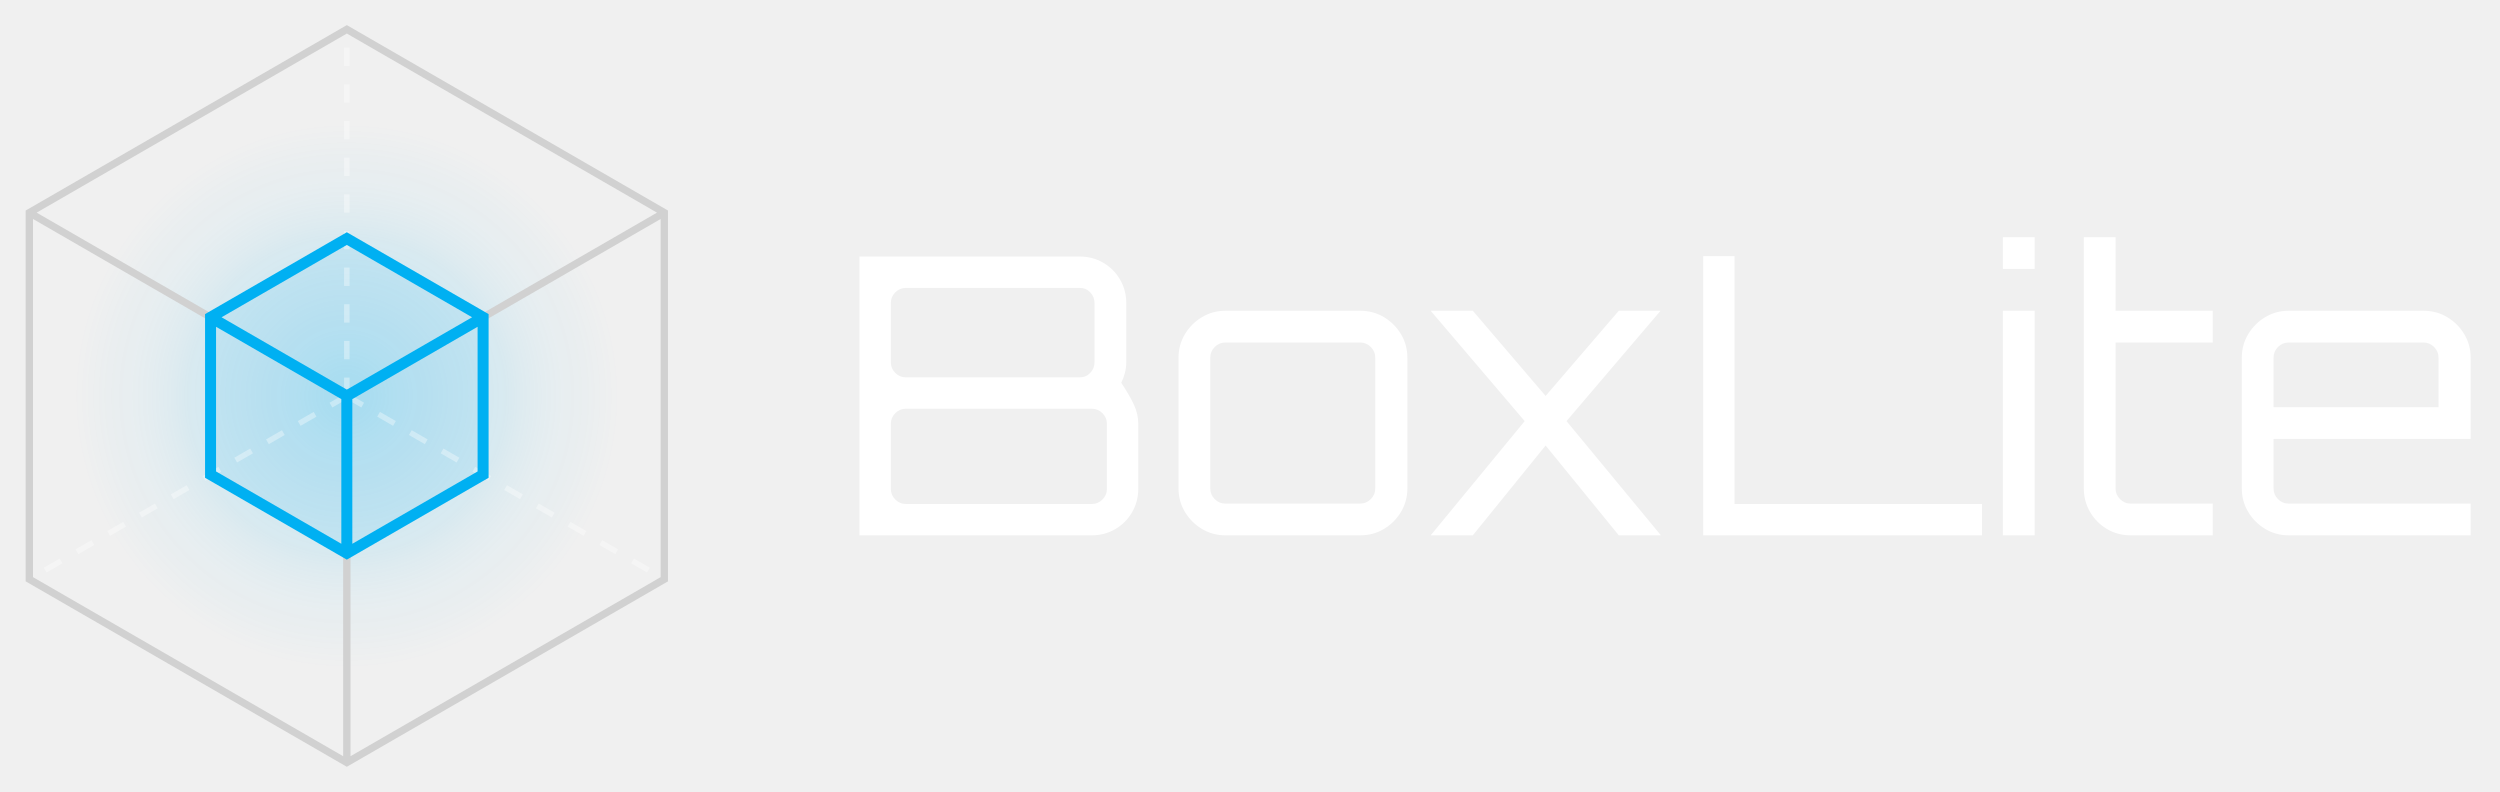
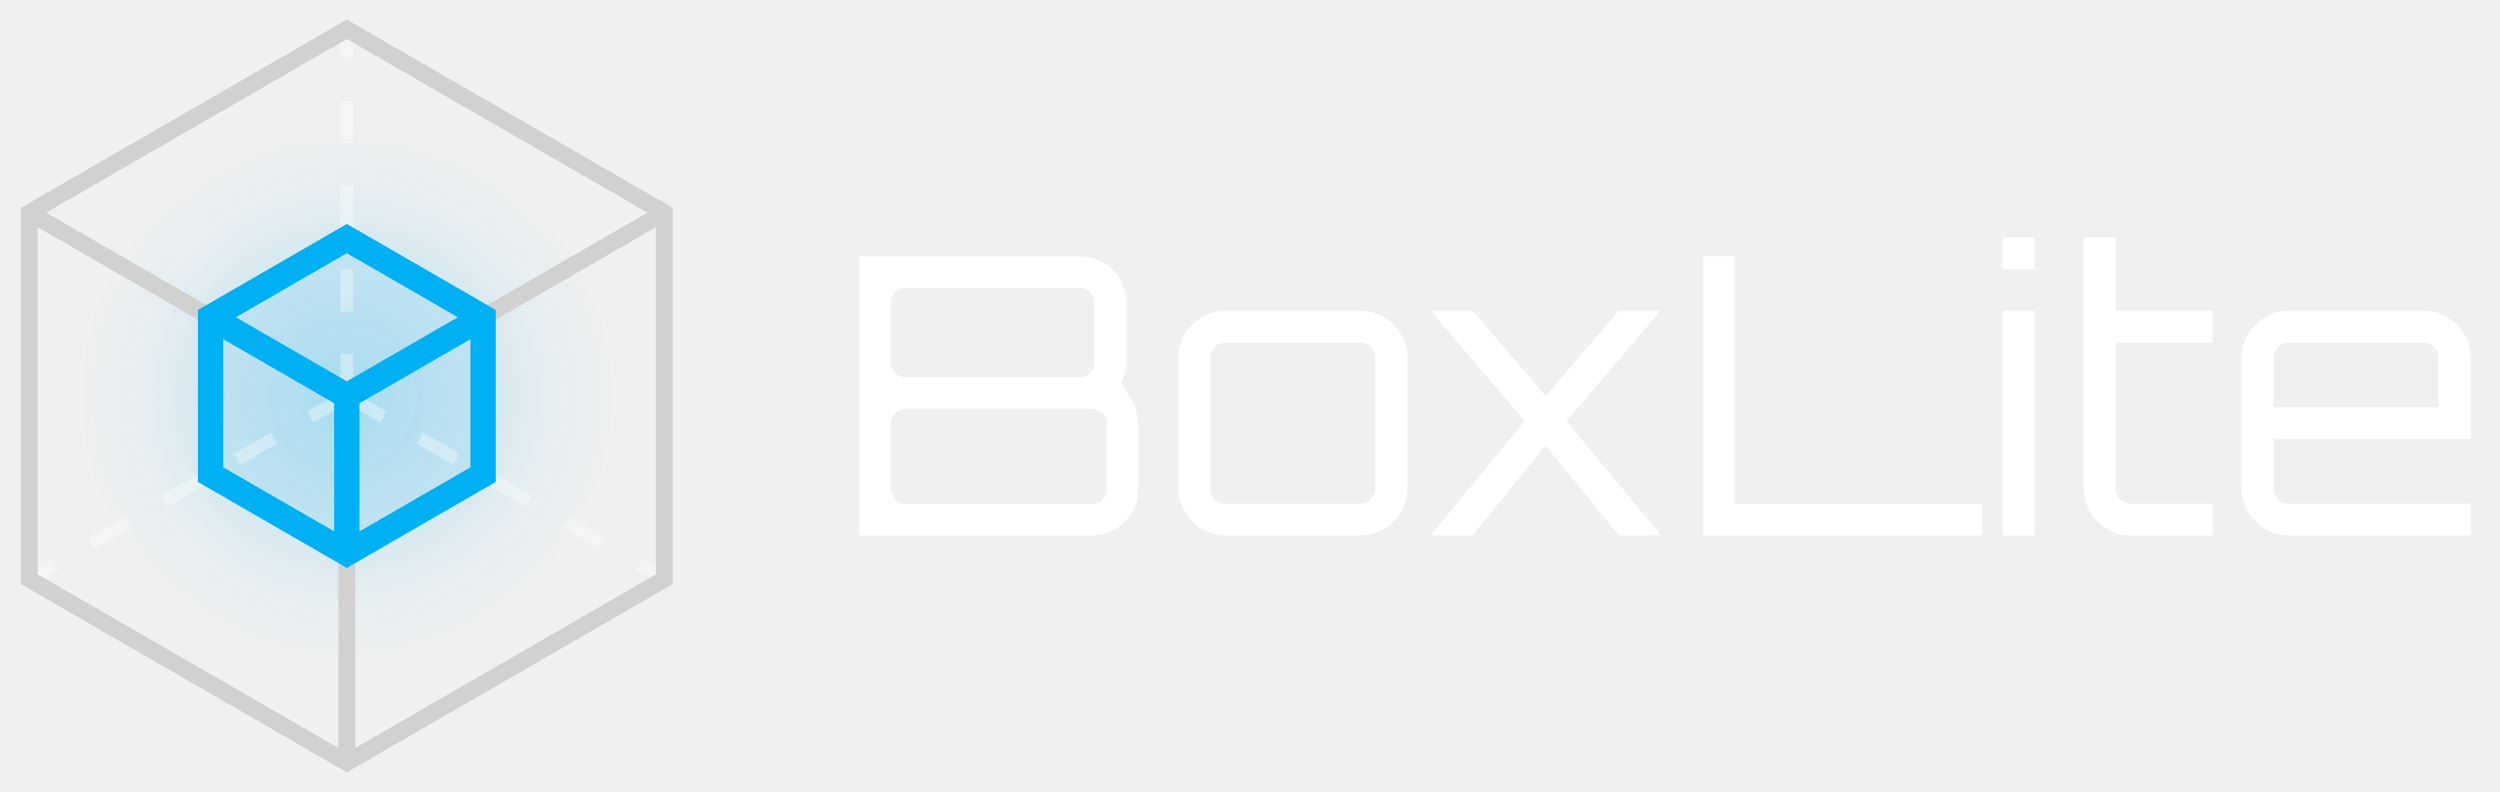
<svg xmlns="http://www.w3.org/2000/svg" viewBox="-47.301 -54.000 340.959 108.000" role="img" aria-label="BoxLite">
  <defs>
    <radialGradient id="g" gradientUnits="userSpaceOnUse" cx="0" cy="0" r="37.258">
      <stop offset="0" stop-color="#00B0F2" stop-opacity="0.22" />
      <stop offset="0.08" stop-color="#00B0F2" stop-opacity="0.215" />
      <stop offset="0.24" stop-color="#00B0F2" stop-opacity="0.171" />
      <stop offset="0.4" stop-color="#00B0F2" stop-opacity="0.137" />
      <stop offset="0.576" stop-color="#00B0F2" stop-opacity="0.1" />
      <stop offset="0.64" stop-color="#00B0F2" stop-opacity="0.074" />
      <stop offset="0.72" stop-color="#00B0F2" stop-opacity="0.051" />
      <stop offset="0.8" stop-color="#00B0F2" stop-opacity="0.034" />
      <stop offset="0.88" stop-color="#00B0F2" stop-opacity="0.023" />
      <stop offset="1" stop-color="#00B0F2" stop-opacity="0.0" />
    </radialGradient>
  </defs>
  <circle cx="0" cy="0" r="37.258" fill="url(#g)" />
  <path d="M0.000 -21.461L18.585 -10.730L18.585 10.730L0.000 21.461L-18.585 10.730L-18.585 -10.730Z" fill="#00B0F2" fill-opacity="0.095" />
-   <path d="M0 0L0.000 -50.000M0 0L-43.301 25.000M0 0L43.301 25.000" fill="none" stroke="#FFFFFF" stroke-opacity="0.35" vector-effect="non-scaling-stroke" stroke-width="0.75" stroke-dasharray="2.5 2.5" />
-   <path d="M0.000 -50.000L43.301 -25.000L43.301 25.000L0.000 50.000L-43.301 25.000L-43.301 -25.000ZM-43.301 -25.000L-18.585 -10.730M43.301 -25.000L18.585 -10.730M0.000 50.000L0.000 21.461" fill="none" stroke="#D1D1D1" stroke-linejoin="miter" vector-effect="non-scaling-stroke" stroke-width="1.0" />
-   <path d="M0.000 -21.461L18.585 -10.730L18.585 10.730L0.000 21.461L-18.585 10.730L-18.585 -10.730ZM-18.585 -10.730L0 0L18.585 -10.730M0 0L0.000 21.461" fill="none" stroke="#00B0F2" stroke-linejoin="miter" vector-effect="non-scaling-stroke" stroke-width="1.5" />
+   <path d="M0 0L0.000 -50.000M0 0L-43.301 25.000M0 0L43.301 25.000" fill="none" stroke="#FFFFFF" stroke-opacity="0.35" vector-effect="non-scaling-stroke" stroke-width="1.725" stroke-dasharray="5.75 5.75" />
+   <path d="M0.000 -50.000L43.301 -25.000L43.301 25.000L0.000 50.000L-43.301 25.000L-43.301 -25.000ZM-43.301 -25.000L-18.585 -10.730M43.301 -25.000L18.585 -10.730M0.000 50.000L0.000 21.461" fill="none" stroke="#D1D1D1" stroke-linejoin="miter" vector-effect="non-scaling-stroke" stroke-width="2.3" />
+   <path d="M0.000 -21.461L18.585 -10.730L18.585 10.730L0.000 21.461L-18.585 10.730L-18.585 -10.730ZM-18.585 -10.730L0 0L18.585 -10.730M0 0L0.000 21.461" fill="none" stroke="#00B0F2" stroke-linejoin="miter" vector-effect="non-scaling-stroke" stroke-width="3.45" />
  <path fill="#FFFFFF" transform="translate(66.801 19.011) scale(0.052809)" d="M59 0V-720H628Q661 -720 688.5 -704.0Q716 -688 732.0 -660.5Q748 -633 748 -600V-447Q748 -433 744.5 -419.5Q741 -406 735 -394Q757 -361 768.0 -337.0Q779 -313 779 -288V-120Q779 -87 763.0 -59.5Q747 -32 719.5 -16.0Q692 0 659 0H59ZM179 -81H659Q675 -81 686.5 -92.5Q698 -104 698 -120V-288Q698 -304 686.5 -315.5Q675 -327 659 -327H179Q163 -327 151.5 -315.5Q140 -304 140 -288V-120Q140 -104 151.5 -92.5Q163 -81 179 -81ZM179 -408H628Q644 -408 655.0 -419.5Q666 -431 666 -447V-600Q666 -616 655.0 -627.5Q644 -639 628 -639H179Q163 -639 151.5 -627.5Q140 -616 140 -600V-447Q140 -431 151.5 -419.5Q163 -408 179 -408ZM1004 0Q971 0 943.5 -16.5Q916 -33 899.5 -60.5Q883 -88 883 -121V-459Q883 -492 899.5 -519.5Q916 -547 943.5 -563.5Q971 -580 1004 -580H1352Q1386 -580 1413.5 -563.5Q1441 -547 1457.5 -519.5Q1474 -492 1474 -459V-121Q1474 -88 1457.5 -60.5Q1441 -33 1413.5 -16.5Q1386 0 1352 0H1004ZM1004 -82H1352Q1368 -82 1379.5 -93.5Q1391 -105 1391 -121V-459Q1391 -475 1379.5 -486.5Q1368 -498 1352 -498H1004Q988 -498 976.5 -486.5Q965 -475 965 -459V-121Q965 -105 976.5 -93.5Q988 -82 1004 -82ZM1535 0V-1L1777 -295L1535 -579V-580H1643L1831 -360L2020 -580H2127V-579L1885 -295L2128 -1V0H2020L1831 -232L1643 0ZM2238 0V-721H2319V-81H2958V0ZM3012 0V-580H3094V0ZM3012 -688V-770H3094V-688ZM3342 0Q3308 0 3280.5 -16.5Q3253 -33 3237.0 -60.5Q3221 -88 3221 -121V-770H3303V-580H3554V-498H3303V-121Q3303 -105 3314.5 -93.5Q3326 -82 3342 -82H3554V0H3342ZM3750 0Q3717 0 3689.5 -16.5Q3662 -33 3645.5 -60.5Q3629 -88 3629 -121V-459Q3629 -492 3645.5 -519.5Q3662 -547 3689.5 -563.5Q3717 -580 3750 -580H4098Q4132 -580 4159.5 -563.5Q4187 -547 4203.5 -519.5Q4220 -492 4220 -459V-249H3711V-121Q3711 -105 3722.5 -93.5Q3734 -82 3750 -82H4220V0H3750ZM3711 -331H4137V-459Q4137 -475 4125.5 -486.5Q4114 -498 4098 -498H3750Q3734 -498 3722.5 -486.5Q3711 -475 3711 -459Z" />
</svg>
